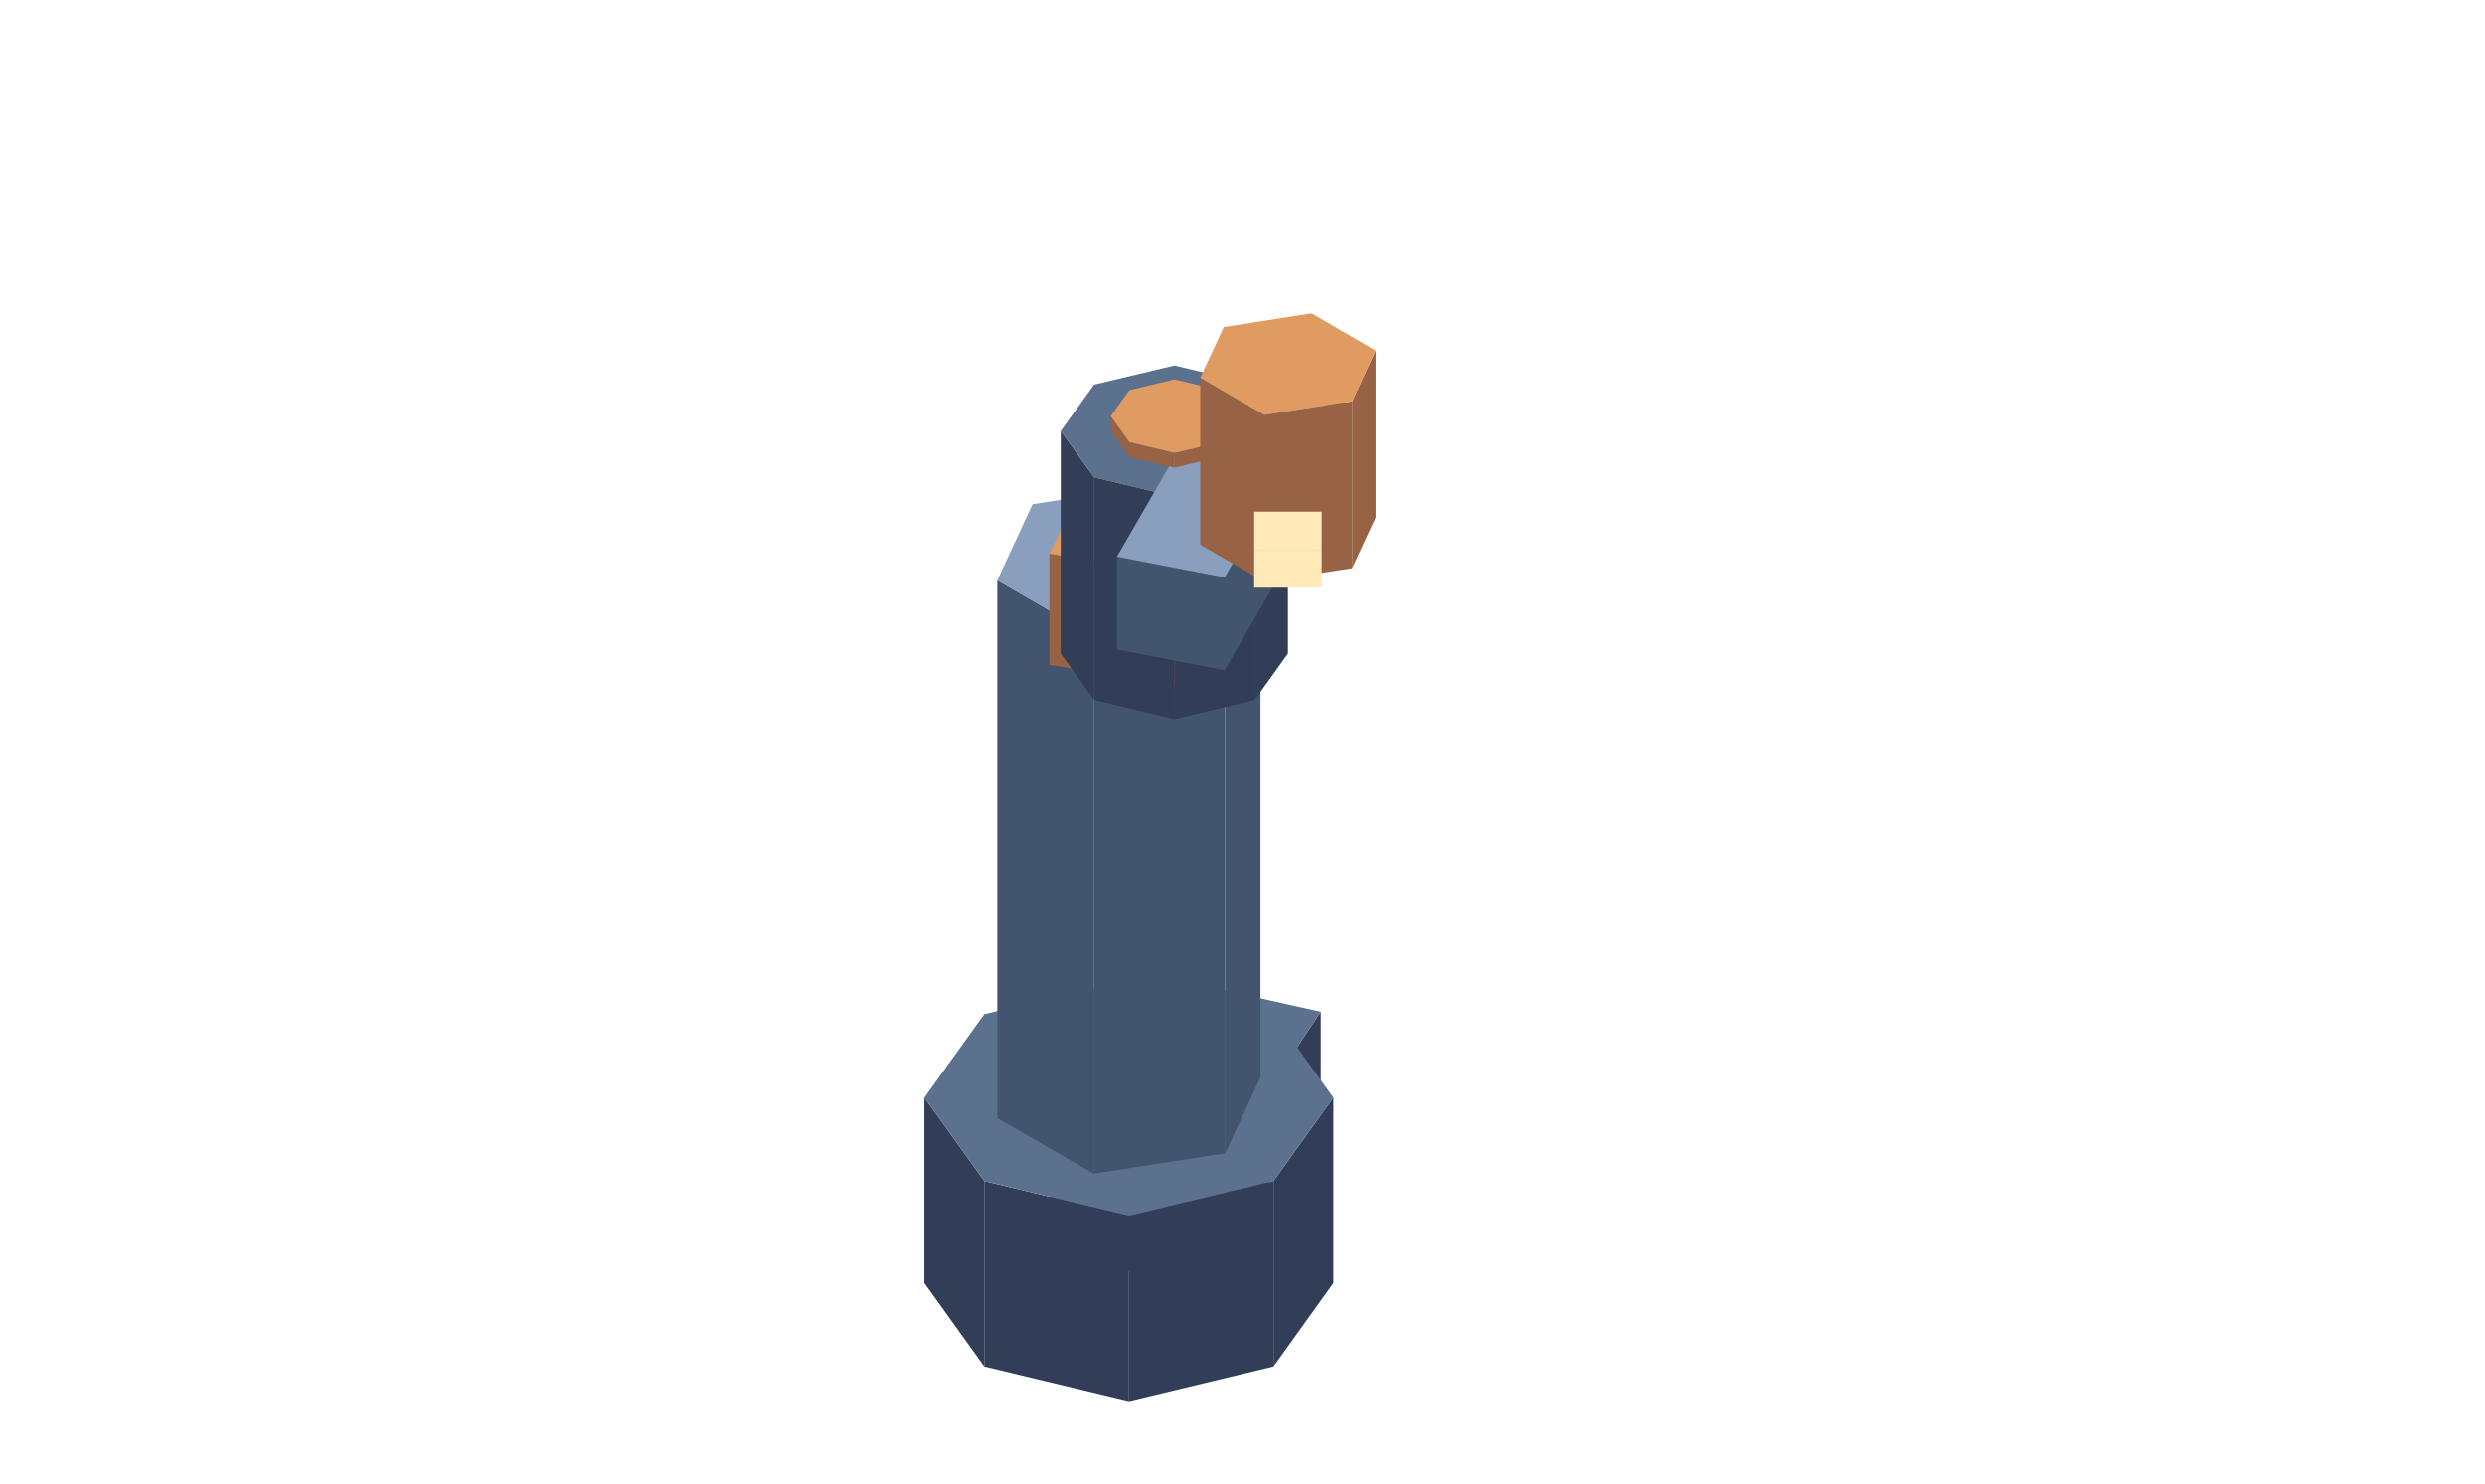
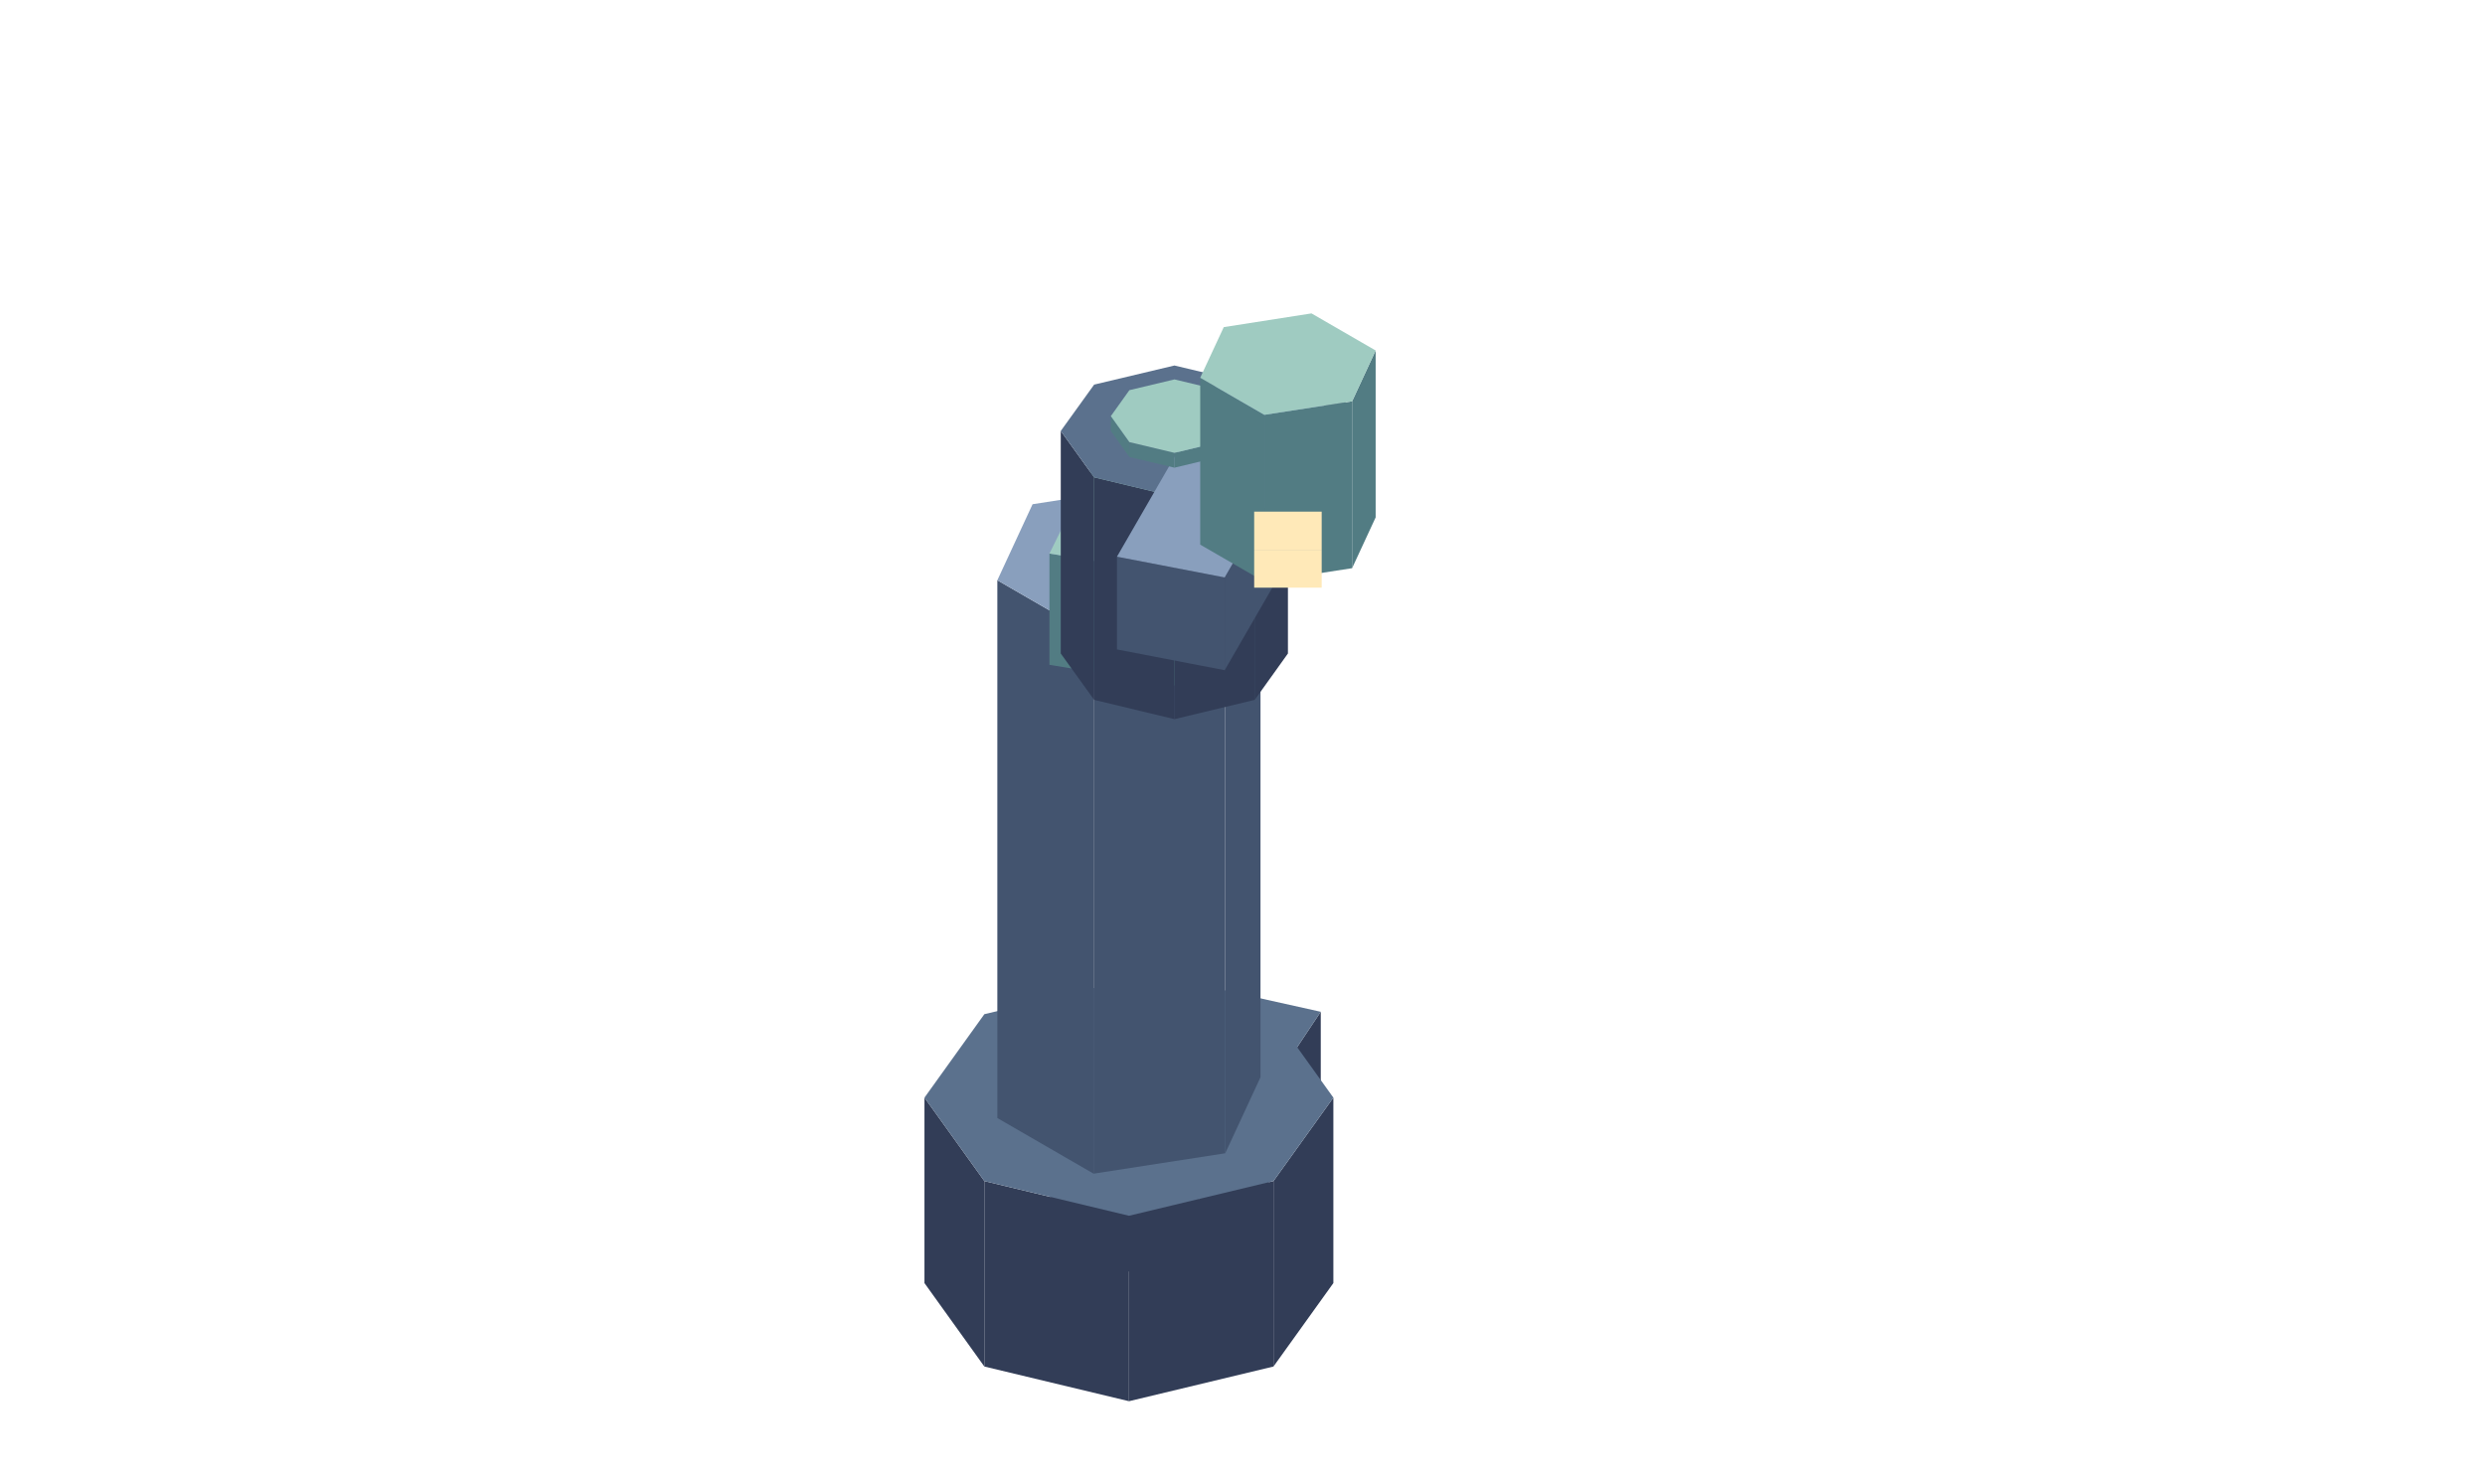
<svg xmlns="http://www.w3.org/2000/svg" width="134" height="80" viewBox="0 0 134 80">
  <polygon fill="#323d57" points="64.66,64.41 71.22,54.56 71.22,59.56 64.66,69.41" />
  <polygon fill="#323d57" points="56.66,62.63 64.66,64.41 64.66,69.41 56.66,67.63" />
  <polygon fill="#5b718d" points="71.22,54.56 64.66,64.41 56.66,62.63 63.22,52.78" />
  <polygon fill="#323d57" points="60.88,65.56 68.67,63.69 68.67,73.69 60.88,75.56" />
  <polygon fill="#323d57" points="53.08,63.69 60.88,65.56 60.88,75.56 53.08,73.69" />
  <polygon fill="#323d57" points="49.85,59.19 53.08,63.69 53.08,73.69 49.85,69.19" />
  <polygon fill="#323d57" points="68.67,63.69 71.9,59.19 71.9,69.19 68.67,73.69" />
  <polygon fill="#5b718d" points="68.67,63.69 60.88,65.56 53.08,63.69 49.85,59.19 53.08,54.69 60.88,52.83 68.67,54.69 71.9,59.19" />
  <polygon fill="#43546f" points="58.97,34.29 66.07,33.19 66.07,62.19 58.97,63.29" />
  <polygon fill="#43546f" points="53.78,31.29 58.97,34.29 58.97,63.29 53.78,60.29" />
  <polygon fill="#43546f" points="66.07,33.19 67.97,29.09 67.97,58.09 66.07,62.19" />
  <polygon fill="#899fbd" points="66.07,33.19 58.97,34.29 53.78,31.29 55.68,27.19 62.78,26.09 67.97,29.09" />
-   <polygon fill="#986245" points="64.83,31.21 67.62,25.58 67.62,31.58 64.83,37.21" />
-   <polygon fill="#986245" points="56.59,29.85 64.83,31.21 64.83,37.21 56.59,35.85" />
-   <polygon fill="#df9b60" points="56.59,29.85 59.37,24.22 67.62,25.58 64.83,31.21" />
+   <polygon fill="#527c83" points="64.83,31.21 67.62,25.58 67.62,31.58 64.83,37.21" />
+   <polygon fill="#527c83" points="56.59,29.85 64.83,31.21 64.83,37.21 56.59,35.85" />
+   <polygon fill="#9fcbc1" points="56.59,29.85 59.37,24.22 67.62,25.58 64.83,31.21" />
  <polygon fill="#323d57" points="63.33,26.78 67.66,25.74 67.66,37.74 63.33,38.78" />
  <polygon fill="#323d57" points="59,25.74 63.33,26.78 63.33,38.78 59,37.74" />
  <polygon fill="#323d57" points="57.2,23.24 59,25.74 59,37.74 57.2,35.24" />
  <polygon fill="#323d57" points="67.66,25.74 69.45,23.24 69.45,35.24 67.66,37.74" />
  <polygon fill="#5b718d" points="67.66,25.74 63.33,26.78 59,25.74 57.2,23.24 59,20.74 63.33,19.71 67.66,20.74 69.45,23.24" />
  <polygon fill="#43546f" points="66.04,31.14 72.55,19.86 72.55,24.86 66.04,36.14" />
  <polygon fill="#43546f" points="60.23,30.02 66.04,31.14 66.04,36.14 60.23,35.02" />
  <polygon fill="#899fbd" points="60.23,30.02 66.74,18.74 72.55,19.86 66.04,31.14" />
-   <polygon fill="#986245" points="63.33,24.42 65.75,23.84 65.75,24.64 63.33,25.22" />
-   <polygon fill="#986245" points="60.9,23.84 63.33,24.42 63.33,25.22 60.9,24.64" />
-   <polygon fill="#986245" points="59.9,22.44 60.9,23.84 60.9,24.64 59.9,23.24" />
-   <polygon fill="#986245" points="65.75,23.84 66.76,22.44 66.76,23.24 65.75,24.64" />
-   <polygon fill="#df9b60" points="65.75,23.84 63.33,24.42 60.9,23.84 59.9,22.44 60.9,21.04 63.33,20.46 65.75,21.04 66.76,22.44" />
-   <polygon fill="#986245" points="68.18,22.37 72.91,21.64 72.91,30.64 68.18,31.37" />
-   <polygon fill="#986245" points="64.72,20.37 68.18,22.37 68.18,31.37 64.72,29.37" />
-   <polygon fill="#986245" points="72.91,21.64 74.18,18.9 74.18,27.9 72.91,30.64" />
-   <polygon fill="#df9b60" points="72.91,21.64 68.18,22.37 64.72,20.37 65.99,17.64 70.72,16.9 74.18,18.9" />
+   <polygon fill="#527c83" points="63.33,24.42 65.75,23.84 65.75,24.64 63.33,25.22" />
+   <polygon fill="#527c83" points="60.9,23.84 63.33,24.42 63.33,25.22 60.9,24.64" />
+   <polygon fill="#527c83" points="59.9,22.44 60.9,23.84 60.9,24.64 59.9,23.24" />
+   <polygon fill="#527c83" points="65.75,23.84 66.76,22.44 66.76,23.24 65.75,24.64" />
+   <polygon fill="#9fcbc1" points="65.75,23.84 63.33,24.42 60.9,23.84 59.9,22.44 60.9,21.04 63.33,20.46 65.75,21.04 66.76,22.44" />
+   <polygon fill="#527c83" points="68.18,22.37 72.91,21.64 72.91,30.64 68.18,31.37" />
+   <polygon fill="#527c83" points="64.72,20.37 68.18,22.37 68.18,31.37 64.72,29.37" />
+   <polygon fill="#527c83" points="72.91,21.64 74.18,18.9 74.18,27.9 72.91,30.64" />
+   <polygon fill="#9fcbc1" points="72.91,21.64 68.18,22.37 64.72,20.37 65.99,17.64 70.72,16.9 74.18,18.9" />
  <polygon fill="#ffe9b8" points="67.63,29.69 71.27,29.69 71.27,31.69 67.63,31.69" />
  <polygon fill="#ffe9b8" points="71.27,29.69 67.63,29.69 67.63,27.59 71.27,27.59" />
</svg>
